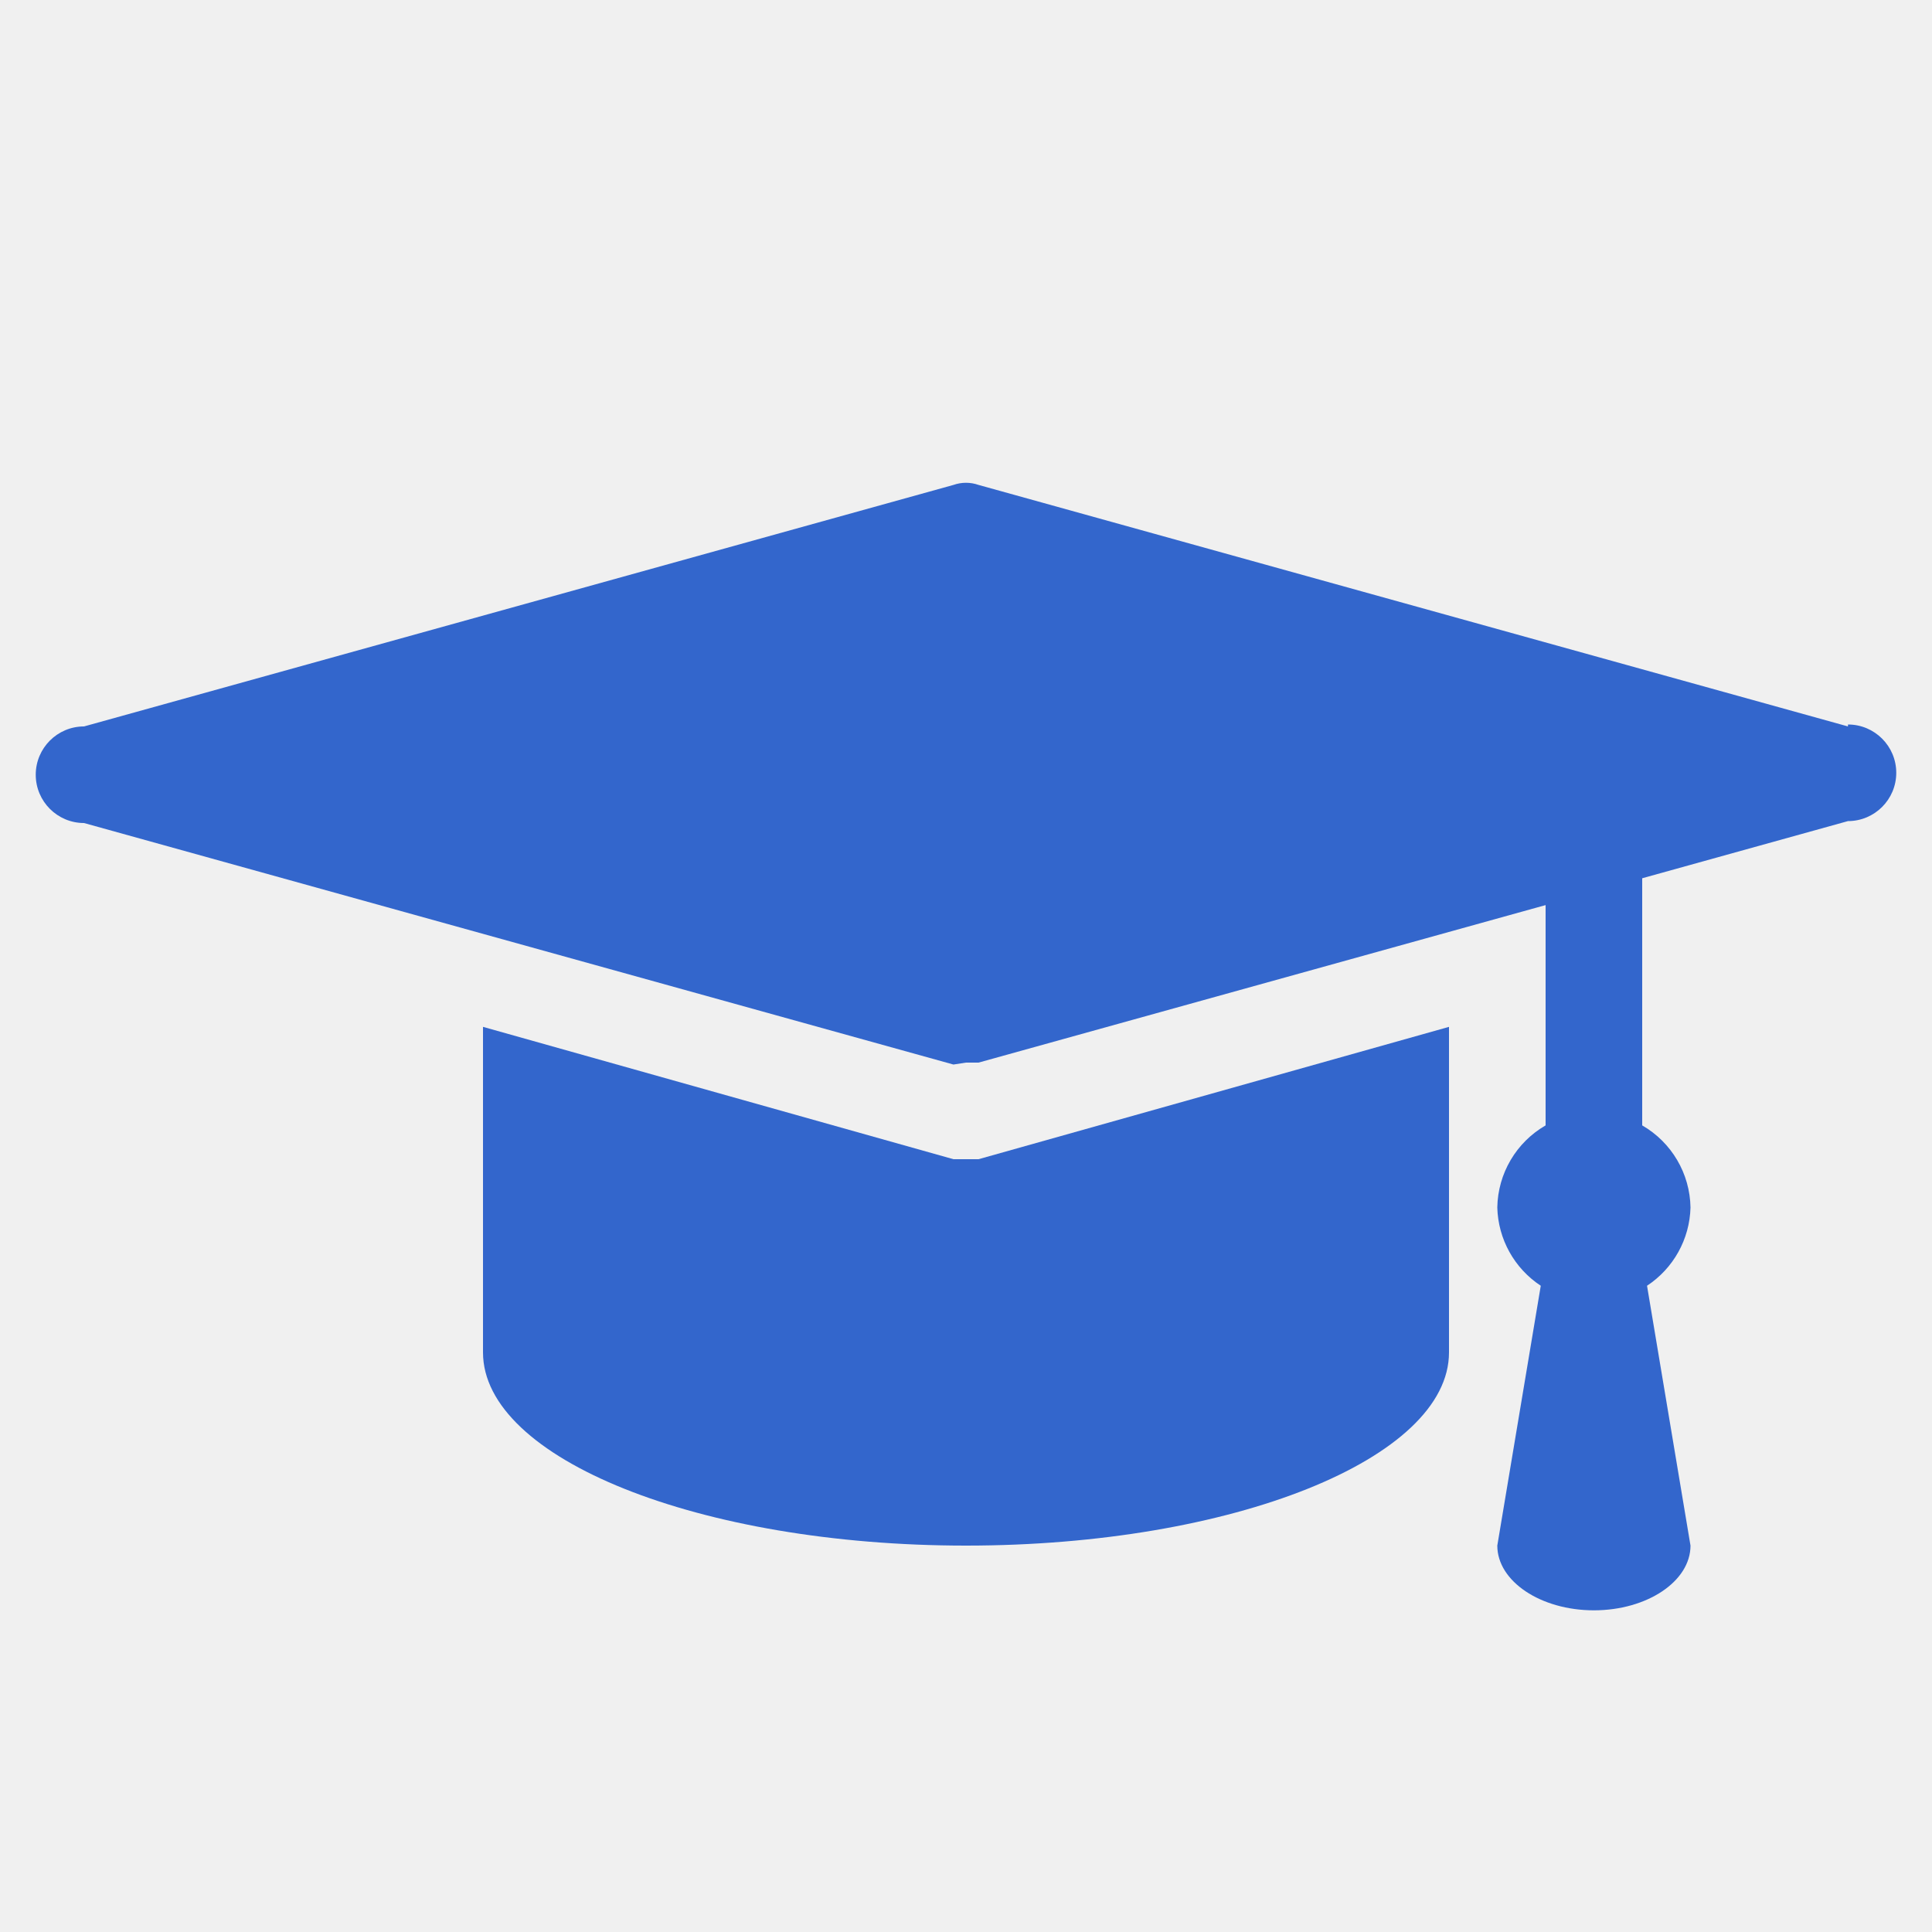
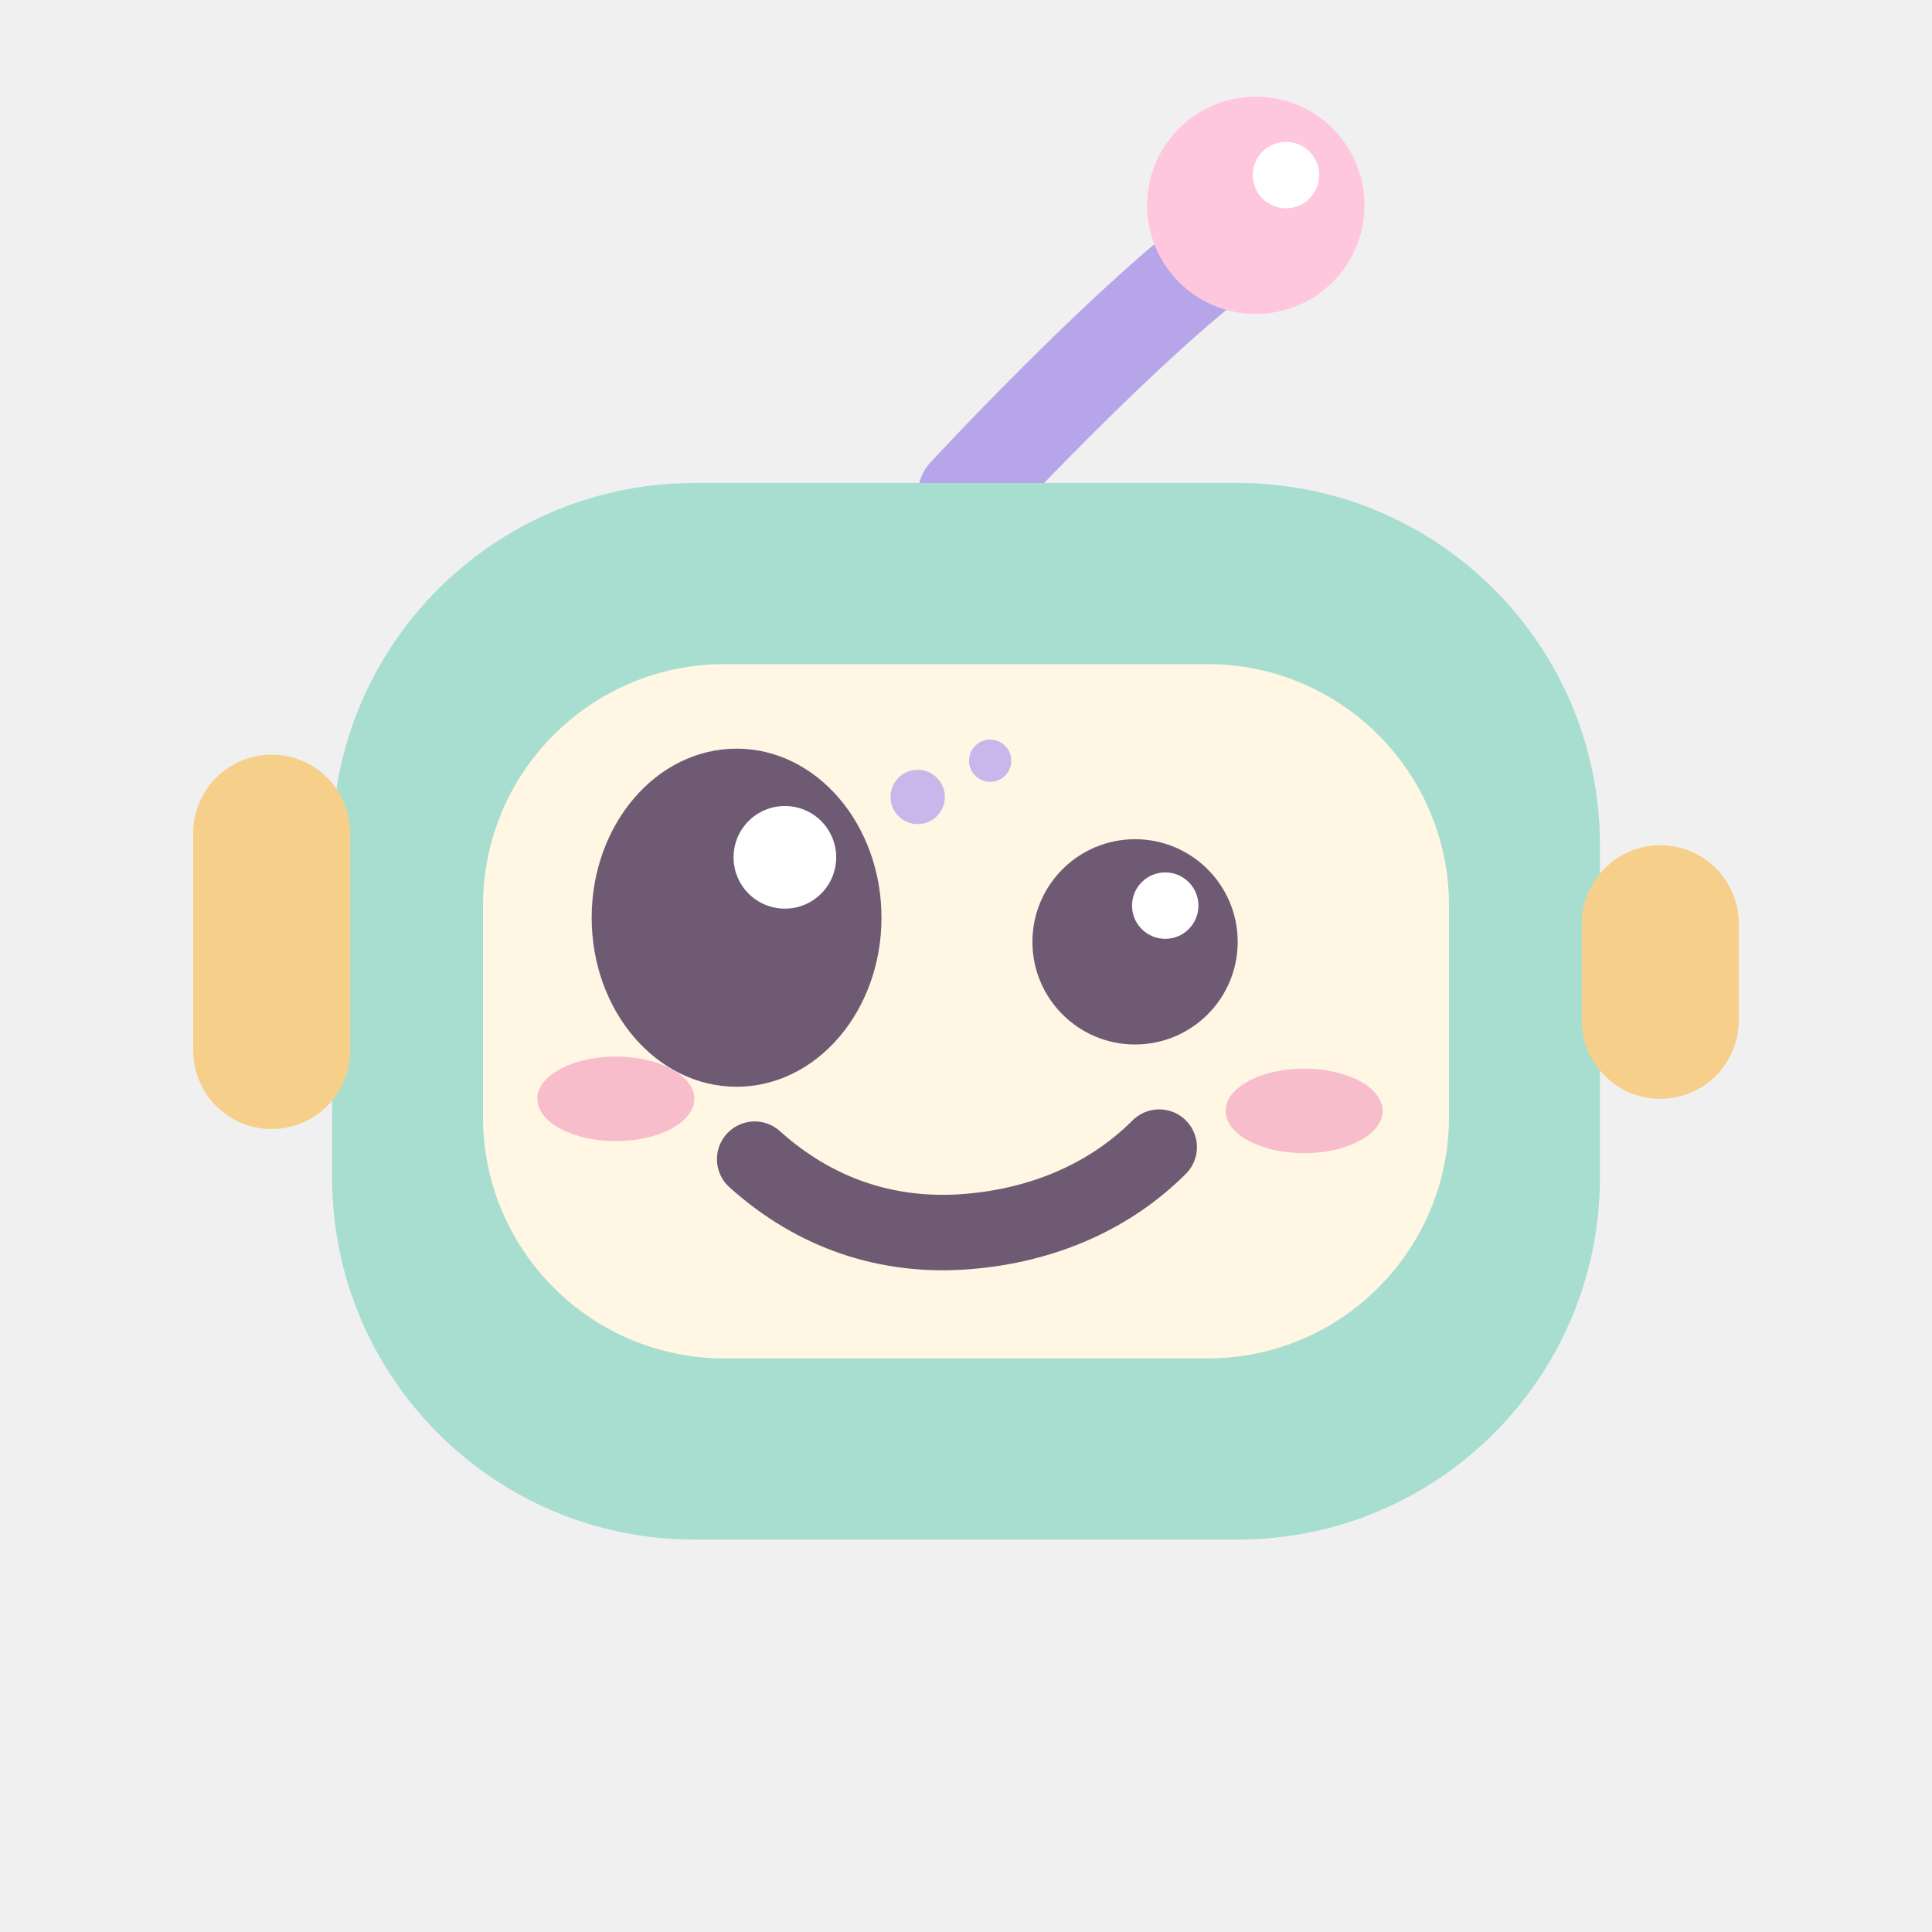
- <svg xmlns="http://www.w3.org/2000/svg" viewBox="2 2 20 20">
-   <path d="M12.13,14,12,14l-.13,0L7,12.63V16c0,1.1,2.24,2,5,2s5-.9,5-2V12.63Z" fill="#36c" />
-   <path d="M21.13,9.52l-9-2.5a.39.39,0,0,0-.26,0l-9,2.5a.5.5,0,0,0,0,1l9,2.5L12,13l.13,0,9-2.5a.5.5,0,0,0,0-1Z" fill="#36c" />
-   <path d="M19.5,14.5a1,1,0,0,0-.5-.85V10H18v3.65a1,1,0,0,0-.5.85,1,1,0,0,0,.45.81L17.5,18c0,.37.45.67,1,.67s1-.3,1-.67l-.45-2.69A1,1,0,0,0,19.5,14.5Z" fill="#36c" />
+ <svg xmlns="http://www.w3.org/2000/svg" viewBox="0 0 32 32" fill="none">
+   <path d="M16 8.2 C16 8.2 18.5 5.5 20.2 4.2" stroke="#B6A6E9" stroke-width="1.6" stroke-linecap="round" fill="none" />
+   <circle cx="20.8" cy="3.4" r="1.8" fill="#FFC7DE" />
+   <circle cx="21.3" cy="2.9" r="0.55" fill="#FFF" />
+   <rect x="5.5" y="8" width="21" height="17.5" rx="6" fill="#A8DED0" />
+   <rect x="8" y="11" width="16" height="11.5" rx="4" fill="#FFF6E3" />
+   <ellipse cx="12.2" cy="15.2" rx="2.4" ry="2.8" fill="#6E5B73" />
+   <circle cx="18.8" cy="15.6" r="1.7" fill="#6E5B73" />
+   <circle cx="13" cy="14.2" r="0.85" fill="#FFF" />
+   <circle cx="19.3" cy="15" r="0.55" fill="#FFF" />
+   <ellipse cx="10.2" cy="18.2" rx="1.3" ry="0.7" fill="#F7B7C8" opacity="0.9" />
+   <ellipse cx="21.6" cy="18.4" rx="1.3" ry="0.7" fill="#F7B7C8" opacity="0.9" />
+   <path d="M12.5 19.2c1 .9 2.2 1.3 3.5 1.2 1.3-.1 2.4-.6 3.2-1.4" stroke="#6E5B73" stroke-width="1.25" stroke-linecap="round" fill="none" />
+   <rect x="3.2" y="12.5" width="2.6" height="6.2" rx="1.3" fill="#F6D08A" />
+   <rect x="26.2" y="14" width="2.6" height="4.2" rx="1.3" fill="#F6D08A" />
+   <circle cx="15.2" cy="13.2" r="0.45" fill="#C9B7EC" />
+   <circle cx="16.4" cy="12.6" r="0.35" fill="#C9B7EC" />
</svg>
